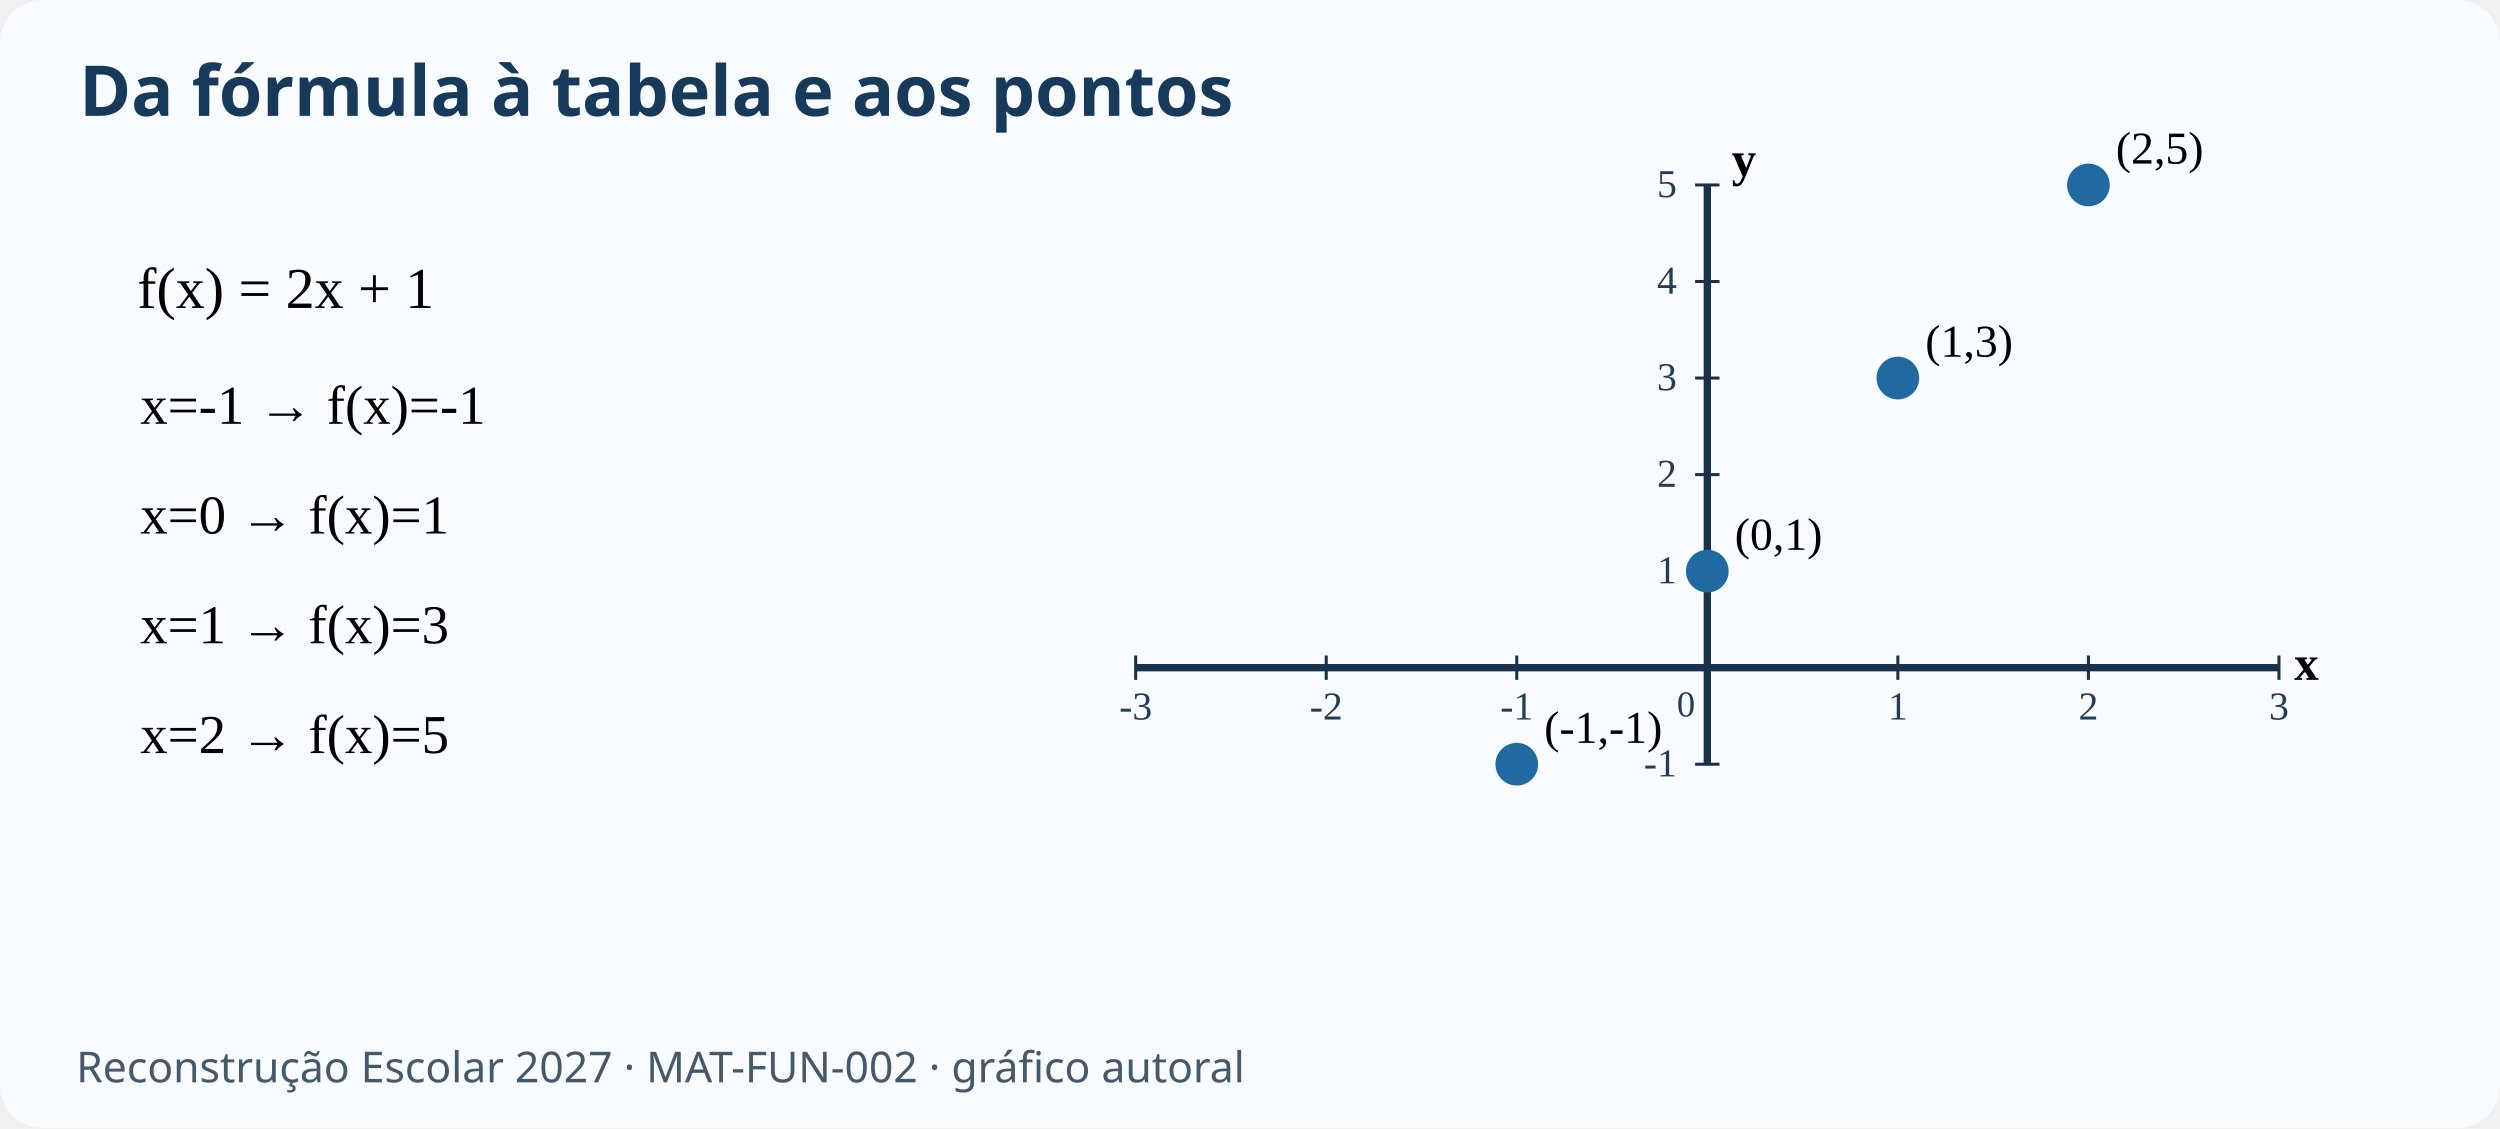
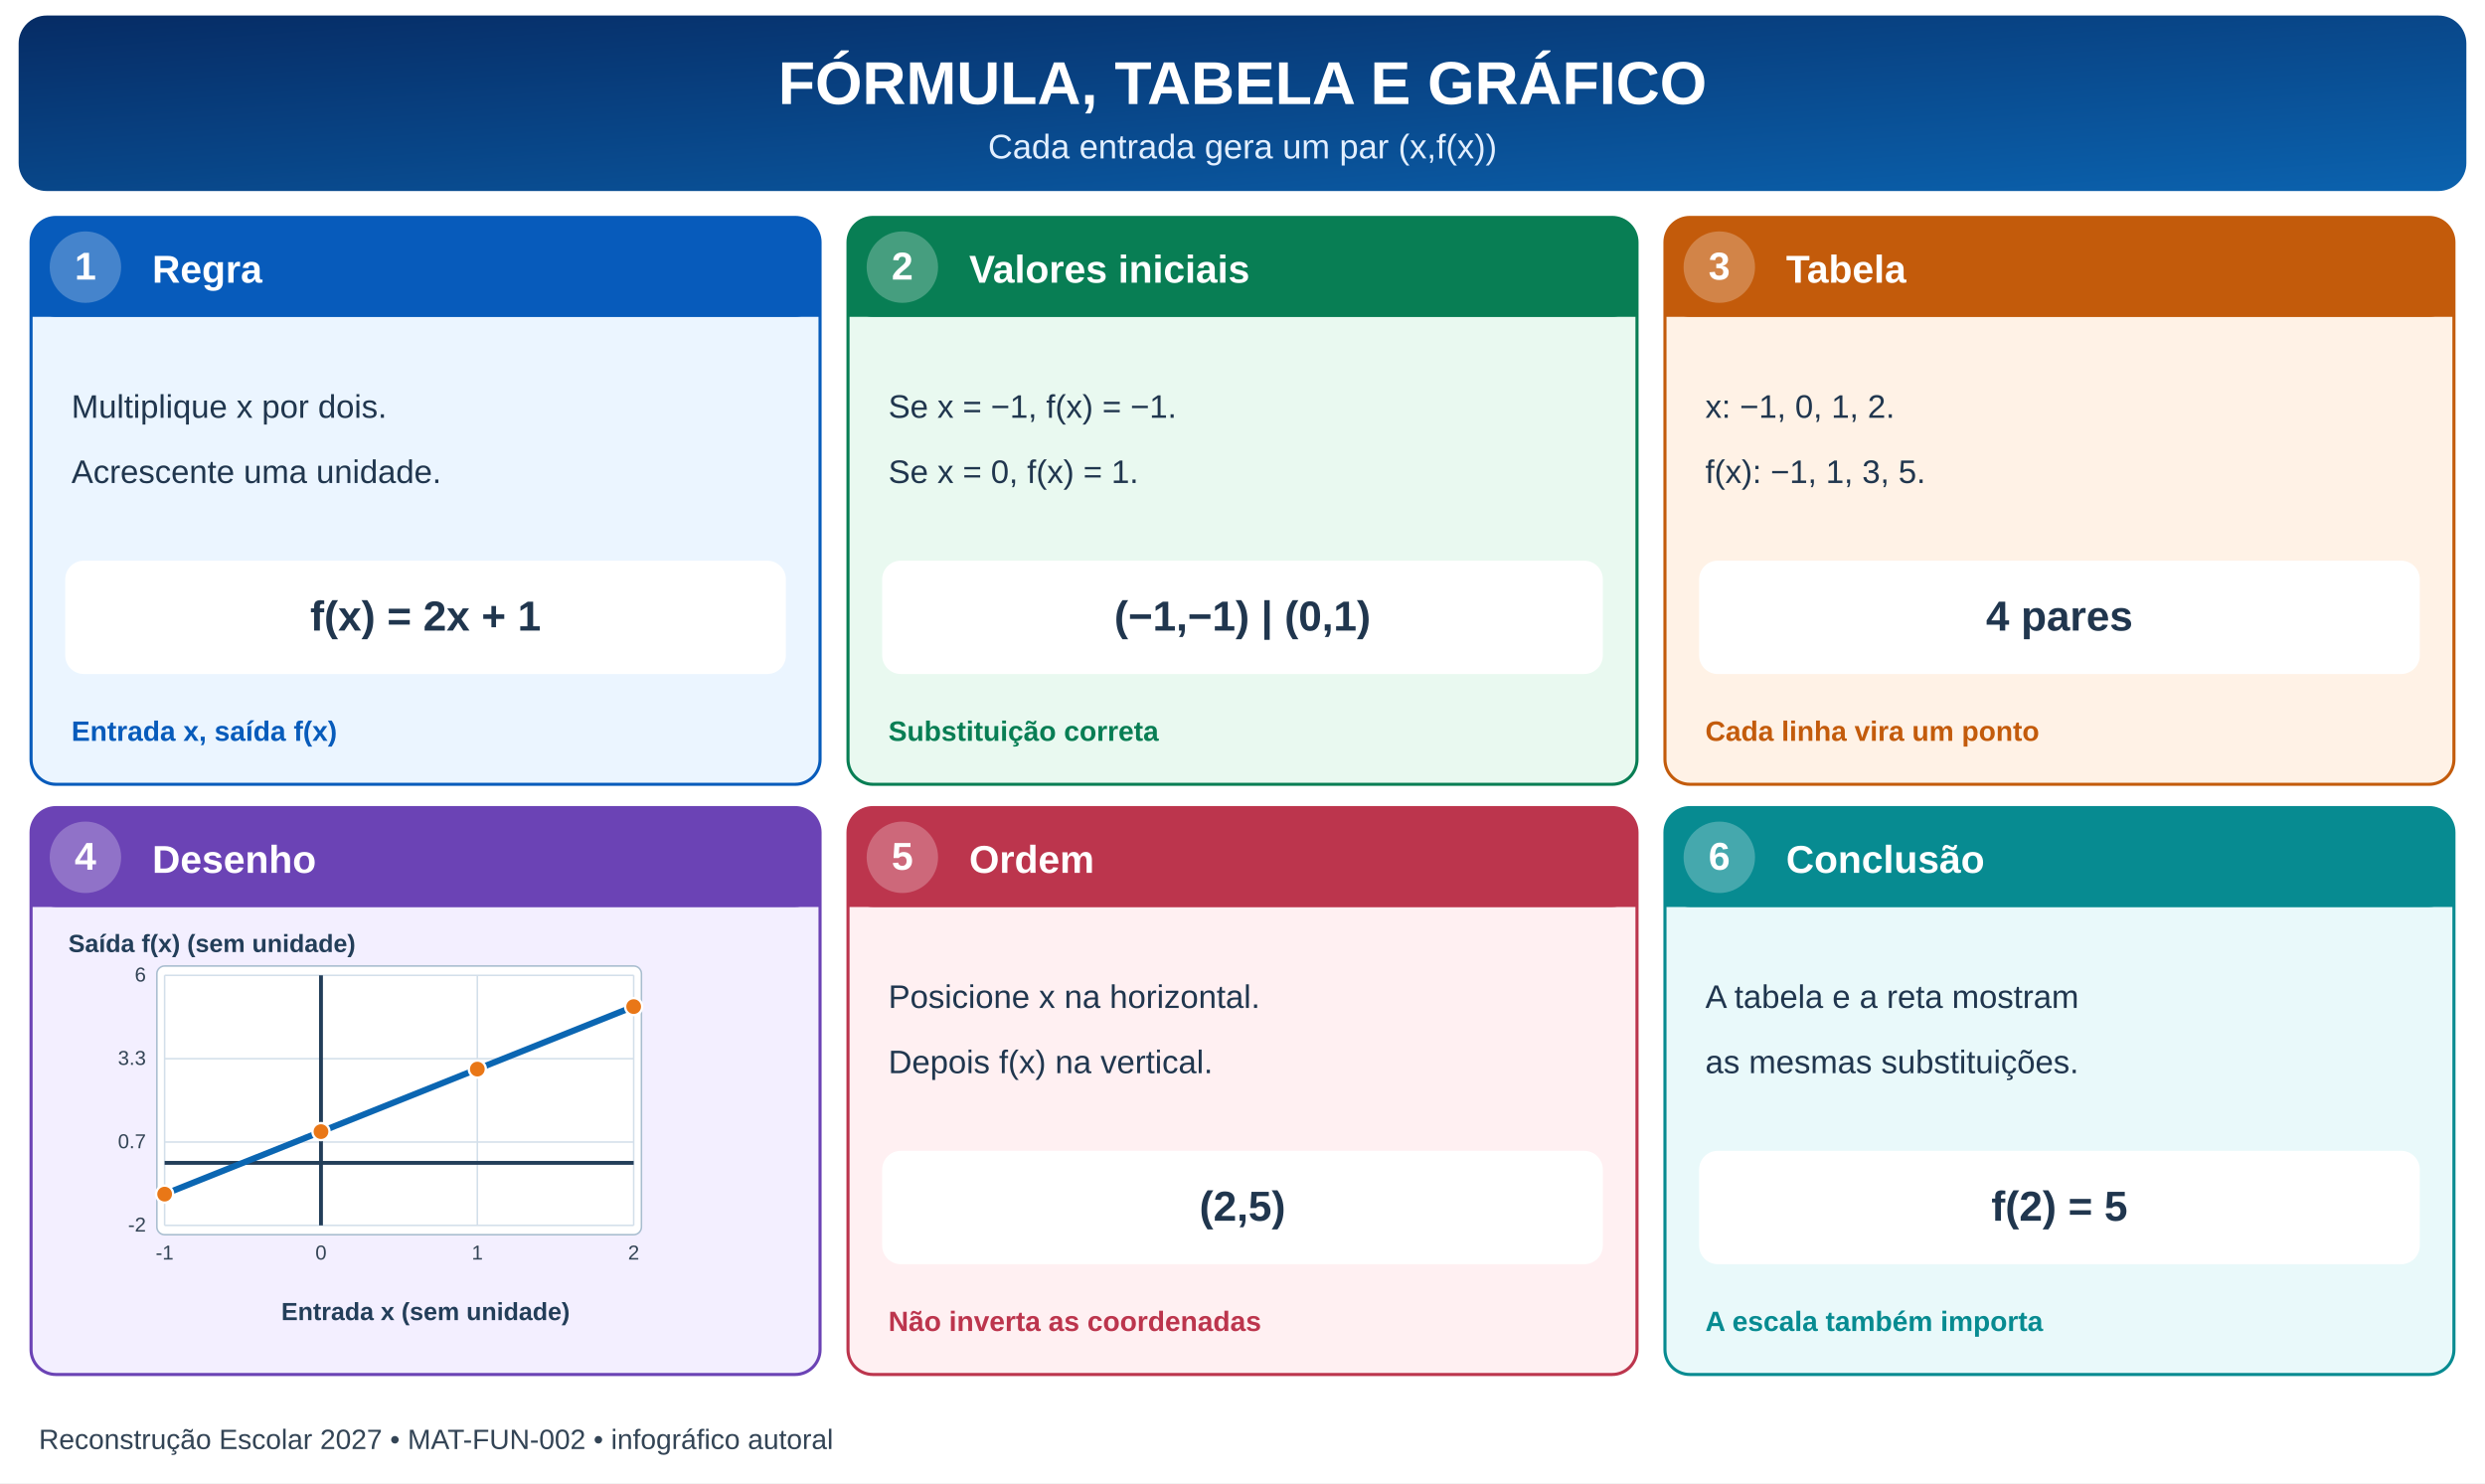
- <svg xmlns="http://www.w3.org/2000/svg" width="820" height="370" viewBox="0 0 820 370" role="img" aria-labelledby="title desc">
-   <rect width="820" height="370" rx="14" fill="#f8fbff" />
-   <text x="26" y="38" font-size="23" font-weight="bold" font-family="sans-serif" fill="#17395a">Da fórmula à tabela e aos pontos</text>
-   <line x1="372.5" y1="219" x2="747.5" y2="219" stroke="#1a314b" stroke-width="2.4" />
-   <line x1="560" y1="250.667" x2="560" y2="60.667" stroke="#1a314b" stroke-width="2.4" />
-   <line x1="372.5" y1="215" x2="372.5" y2="223" stroke="#1a314b" />
-   <text x="372.5" y="236" text-anchor="middle" font-size="13" fill="#253c57">-3</text>
-   <line x1="435" y1="215" x2="435" y2="223" stroke="#1a314b" />
-   <text x="435" y="236" text-anchor="middle" font-size="13" fill="#253c57">-2</text>
-   <line x1="497.5" y1="215" x2="497.5" y2="223" stroke="#1a314b" />
-   <text x="497.5" y="236" text-anchor="middle" font-size="13" fill="#253c57">-1</text>
-   <line x1="622.5" y1="215" x2="622.5" y2="223" stroke="#1a314b" />
-   <text x="622.5" y="236" text-anchor="middle" font-size="13" fill="#253c57">1</text>
-   <line x1="685" y1="215" x2="685" y2="223" stroke="#1a314b" />
-   <text x="685" y="236" text-anchor="middle" font-size="13" fill="#253c57">2</text>
-   <line x1="747.5" y1="215" x2="747.5" y2="223" stroke="#1a314b" />
-   <text x="747.5" y="236" text-anchor="middle" font-size="13" fill="#253c57">3</text>
-   <line x1="556" y1="250.667" x2="564" y2="250.667" stroke="#1a314b" />
-   <text x="550" y="254.667" text-anchor="end" font-size="13" fill="#253c57">-1</text>
-   <line x1="556" y1="187.333" x2="564" y2="187.333" stroke="#1a314b" />
-   <text x="550" y="191.333" text-anchor="end" font-size="13" fill="#253c57">1</text>
-   <line x1="556" y1="155.667" x2="564" y2="155.667" stroke="#1a314b" />
-   <text x="550" y="159.667" text-anchor="end" font-size="13" fill="#253c57">2</text>
-   <line x1="556" y1="124" x2="564" y2="124" stroke="#1a314b" />
-   <text x="550" y="128" text-anchor="end" font-size="13" fill="#253c57">3</text>
-   <line x1="556" y1="92.333" x2="564" y2="92.333" stroke="#1a314b" />
-   <text x="550" y="96.333" text-anchor="end" font-size="13" fill="#253c57">4</text>
-   <line x1="556" y1="60.667" x2="564" y2="60.667" stroke="#1a314b" />
-   <text x="550" y="64.667" text-anchor="end" font-size="13" fill="#253c57">5</text>
-   <text x="752.5" y="223" font-size="16" font-weight="bold">x</text>
-   <text x="568" y="57.667" font-size="16" font-weight="bold">y</text>
-   <text x="550" y="235" font-size="12" fill="#253c57">0</text>
-   <circle cx="497.5" cy="250.667" r="7" fill="#206aa1" />
-   <text x="506.5" y="243.667" font-size="15">(-1,-1)</text>
-   <circle cx="560" cy="187.333" r="7" fill="#206aa1" />
-   <text x="569" y="180.333" font-size="15">(0,1)</text>
-   <circle cx="622.5" cy="124" r="7" fill="#206aa1" />
-   <text x="631.5" y="117" font-size="15">(1,3)</text>
-   <circle cx="685" cy="60.667" r="7" fill="#206aa1" />
-   <text x="694" y="53.667" font-size="15">(2,5)</text>
-   <text x="45" y="101" font-size="19">f(x) = 2x + 1</text>
-   <text x="46" y="139" font-size="18">x=-1 → f(x)=-1</text>
-   <text x="46" y="175" font-size="18">x=0 → f(x)=1</text>
-   <text x="46" y="211" font-size="18">x=1 → f(x)=3</text>
-   <text x="46" y="247" font-size="18">x=2 → f(x)=5</text>
-   <text x="25" y="355" fill="#45596b" font-family="sans-serif" font-size="14">Reconstrução Escolar 2027 · MAT-FUN-002 · gráfico autoral</text>
+ <svg xmlns="http://www.w3.org/2000/svg" role="img" aria-labelledby="title desc" viewBox="0 0 1600 955">
+   <defs>
+     <linearGradient id="header" x1="0" y1="0" x2="1" y2="1">
+       <stop offset="0" stop-color="#062c65" />
+       <stop offset="1" stop-color="#0b62ae" />
+     </linearGradient>
+   </defs>
+   <rect width="1600" height="955" fill="#fff" />
+   <rect x="12" y="10" width="1576" height="113" rx="18" fill="url(#header)" />
+   <text x="800" y="67" text-anchor="middle" font-family="Arial,DejaVu Sans,sans-serif" font-size="39" font-weight="700" fill="#fff">FÓRMULA, TABELA E GRÁFICO</text>
+   <text x="800" y="102" text-anchor="middle" font-family="Arial,DejaVu Sans,sans-serif" font-size="22" font-weight="400" fill="#e2efff">Cada entrada gera um par (x,f(x))</text>
+   <rect x="20" y="140" width="508" height="365" rx="16" fill="#ebf5ff" stroke="#075bbb" stroke-width="2" />
+   <rect x="20" y="140" width="508" height="64" rx="16" fill="#075bbb" />
+   <rect x="20" y="186" width="508" height="18" fill="#075bbb" />
+   <circle cx="55" cy="172" r="23" fill="#fff" opacity=".25" />
+   <text x="55" y="180" text-anchor="middle" font-family="Arial,DejaVu Sans,sans-serif" font-size="25" font-weight="700" fill="#fff">1</text>
+   <text x="98" y="182" text-anchor="start" font-family="Arial,DejaVu Sans,sans-serif" font-size="25" font-weight="700" fill="#fff">Regra</text>
+   <text x="46" y="269" text-anchor="start" font-family="Arial,DejaVu Sans,sans-serif" font-size="21" font-weight="400" fill="#20364e">Multiplique x por dois.</text>
+   <text x="46" y="311" text-anchor="start" font-family="Arial,DejaVu Sans,sans-serif" font-size="21" font-weight="400" fill="#20364e">Acrescente uma unidade.</text>
+   <rect x="42" y="361" width="464" height="73" rx="12" fill="#fff" />
+   <text x="274" y="406" text-anchor="middle" font-family="Arial,DejaVu Sans,sans-serif" font-size="27" font-weight="700" fill="#20364e">f(x) = 2x + 1</text>
+   <text x="46" y="477" text-anchor="start" font-family="Arial,DejaVu Sans,sans-serif" font-size="18" font-weight="700" fill="#075bbb">Entrada x, saída f(x)</text>
+   <rect x="546" y="140" width="508" height="365" rx="16" fill="#e9f9f0" stroke="#087e54" stroke-width="2" />
+   <rect x="546" y="140" width="508" height="64" rx="16" fill="#087e54" />
+   <rect x="546" y="186" width="508" height="18" fill="#087e54" />
+   <circle cx="581" cy="172" r="23" fill="#fff" opacity=".25" />
+   <text x="581" y="180" text-anchor="middle" font-family="Arial,DejaVu Sans,sans-serif" font-size="25" font-weight="700" fill="#fff">2</text>
+   <text x="624" y="182" text-anchor="start" font-family="Arial,DejaVu Sans,sans-serif" font-size="25" font-weight="700" fill="#fff">Valores iniciais</text>
+   <text x="572" y="269" text-anchor="start" font-family="Arial,DejaVu Sans,sans-serif" font-size="21" font-weight="400" fill="#20364e">Se x = −1, f(x) = −1.</text>
+   <text x="572" y="311" text-anchor="start" font-family="Arial,DejaVu Sans,sans-serif" font-size="21" font-weight="400" fill="#20364e">Se x = 0, f(x) = 1.</text>
+   <rect x="568" y="361" width="464" height="73" rx="12" fill="#fff" />
+   <text x="800" y="406" text-anchor="middle" font-family="Arial,DejaVu Sans,sans-serif" font-size="27" font-weight="700" fill="#20364e">(−1,−1) | (0,1)</text>
+   <text x="572" y="477" text-anchor="start" font-family="Arial,DejaVu Sans,sans-serif" font-size="18" font-weight="700" fill="#087e54">Substituição correta</text>
+   <rect x="1072" y="140" width="508" height="365" rx="16" fill="#fff2e6" stroke="#c35b0b" stroke-width="2" />
+   <rect x="1072" y="140" width="508" height="64" rx="16" fill="#c35b0b" />
+   <rect x="1072" y="186" width="508" height="18" fill="#c35b0b" />
+   <circle cx="1107" cy="172" r="23" fill="#fff" opacity=".25" />
+   <text x="1107" y="180" text-anchor="middle" font-family="Arial,DejaVu Sans,sans-serif" font-size="25" font-weight="700" fill="#fff">3</text>
+   <text x="1150" y="182" text-anchor="start" font-family="Arial,DejaVu Sans,sans-serif" font-size="25" font-weight="700" fill="#fff">Tabela</text>
+   <text x="1098" y="269" text-anchor="start" font-family="Arial,DejaVu Sans,sans-serif" font-size="21" font-weight="400" fill="#20364e">x: −1, 0, 1, 2.</text>
+   <text x="1098" y="311" text-anchor="start" font-family="Arial,DejaVu Sans,sans-serif" font-size="21" font-weight="400" fill="#20364e">f(x): −1, 1, 3, 5.</text>
+   <rect x="1094" y="361" width="464" height="73" rx="12" fill="#fff" />
+   <text x="1326" y="406" text-anchor="middle" font-family="Arial,DejaVu Sans,sans-serif" font-size="27" font-weight="700" fill="#20364e">4 pares</text>
+   <text x="1098" y="477" text-anchor="start" font-family="Arial,DejaVu Sans,sans-serif" font-size="18" font-weight="700" fill="#c35b0b">Cada linha vira um ponto</text>
+   <rect x="20" y="520" width="508" height="365" rx="16" fill="#f3efff" stroke="#6b43b5" stroke-width="2" />
+   <rect x="20" y="520" width="508" height="64" rx="16" fill="#6b43b5" />
+   <rect x="20" y="566" width="508" height="18" fill="#6b43b5" />
+   <circle cx="55" cy="552" r="23" fill="#fff" opacity=".25" />
+   <text x="55" y="560" text-anchor="middle" font-family="Arial,DejaVu Sans,sans-serif" font-size="25" font-weight="700" fill="#fff">4</text>
+   <text x="98" y="562" text-anchor="start" font-family="Arial,DejaVu Sans,sans-serif" font-size="25" font-weight="700" fill="#fff">Desenho</text>
+   <rect x="101" y="622" width="312" height="173" fill="#fff" stroke="#a8bdcf" rx="5" />
+   <path d="M106 628V789 M106 789H408" stroke="#d3dfea" stroke-width="1" />
+   <text x="106" y="811" text-anchor="middle" font-family="Arial,DejaVu Sans,sans-serif" font-size="13" font-weight="400" fill="#345">-1</text>
+   <text x="94" y="793" text-anchor="end" font-family="Arial,DejaVu Sans,sans-serif" font-size="13" font-weight="400" fill="#345">-2</text>
+   <path d="M206.667 628V789 M106 735.333H408" stroke="#d3dfea" stroke-width="1" />
+   <text x="206.667" y="811" text-anchor="middle" font-family="Arial,DejaVu Sans,sans-serif" font-size="13" font-weight="400" fill="#345">0</text>
+   <text x="94" y="739.333" text-anchor="end" font-family="Arial,DejaVu Sans,sans-serif" font-size="13" font-weight="400" fill="#345">0.7</text>
+   <path d="M307.333 628V789 M106 681.667H408" stroke="#d3dfea" stroke-width="1" />
+   <text x="307.333" y="811" text-anchor="middle" font-family="Arial,DejaVu Sans,sans-serif" font-size="13" font-weight="400" fill="#345">1</text>
+   <text x="94" y="685.667" text-anchor="end" font-family="Arial,DejaVu Sans,sans-serif" font-size="13" font-weight="400" fill="#345">3.3</text>
+   <path d="M408 628V789 M106 628H408" stroke="#d3dfea" stroke-width="1" />
+   <text x="408" y="811" text-anchor="middle" font-family="Arial,DejaVu Sans,sans-serif" font-size="13" font-weight="400" fill="#345">2</text>
+   <text x="94" y="632" text-anchor="end" font-family="Arial,DejaVu Sans,sans-serif" font-size="13" font-weight="400" fill="#345">6</text>
+   <path d="M106 748.75H408 M206.667 628V789" fill="none" stroke="#233e59" stroke-width="2.5" />
+   <polyline fill="none" stroke="#0b66b2" stroke-width="4" points="106,768.875 206.667,728.625 307.333,688.375 408,648.125" />
+   <circle cx="106" cy="768.875" r="5.5" fill="#e97717" stroke="#fff" stroke-width="1.5" />
+   <circle cx="206.667" cy="728.625" r="5.5" fill="#e97717" stroke="#fff" stroke-width="1.5" />
+   <circle cx="307.333" cy="688.375" r="5.5" fill="#e97717" stroke="#fff" stroke-width="1.5" />
+   <circle cx="408" cy="648.125" r="5.5" fill="#e97717" stroke="#fff" stroke-width="1.5" />
+   <text x="274" y="850" text-anchor="middle" font-family="Arial,DejaVu Sans,sans-serif" font-size="16" font-weight="700" fill="#233e59">Entrada x (sem unidade)</text>
+   <text x="44" y="613" text-anchor="start" font-family="Arial,DejaVu Sans,sans-serif" font-size="16" font-weight="700" fill="#233e59">Saída f(x) (sem unidade)</text>
+   <rect x="546" y="520" width="508" height="365" rx="16" fill="#fff0f2" stroke="#bc354d" stroke-width="2" />
+   <rect x="546" y="520" width="508" height="64" rx="16" fill="#bc354d" />
+   <rect x="546" y="566" width="508" height="18" fill="#bc354d" />
+   <circle cx="581" cy="552" r="23" fill="#fff" opacity=".25" />
+   <text x="581" y="560" text-anchor="middle" font-family="Arial,DejaVu Sans,sans-serif" font-size="25" font-weight="700" fill="#fff">5</text>
+   <text x="624" y="562" text-anchor="start" font-family="Arial,DejaVu Sans,sans-serif" font-size="25" font-weight="700" fill="#fff">Ordem</text>
+   <text x="572" y="649" text-anchor="start" font-family="Arial,DejaVu Sans,sans-serif" font-size="21" font-weight="400" fill="#20364e">Posicione x na horizontal.</text>
+   <text x="572" y="691" text-anchor="start" font-family="Arial,DejaVu Sans,sans-serif" font-size="21" font-weight="400" fill="#20364e">Depois f(x) na vertical.</text>
+   <rect x="568" y="741" width="464" height="73" rx="12" fill="#fff" />
+   <text x="800" y="786" text-anchor="middle" font-family="Arial,DejaVu Sans,sans-serif" font-size="27" font-weight="700" fill="#20364e">(2,5)</text>
+   <text x="572" y="857" text-anchor="start" font-family="Arial,DejaVu Sans,sans-serif" font-size="18" font-weight="700" fill="#bc354d">Não inverta as coordenadas</text>
+   <rect x="1072" y="520" width="508" height="365" rx="16" fill="#e9f9fa" stroke="#078b91" stroke-width="2" />
+   <rect x="1072" y="520" width="508" height="64" rx="16" fill="#078b91" />
+   <rect x="1072" y="566" width="508" height="18" fill="#078b91" />
+   <circle cx="1107" cy="552" r="23" fill="#fff" opacity=".25" />
+   <text x="1107" y="560" text-anchor="middle" font-family="Arial,DejaVu Sans,sans-serif" font-size="25" font-weight="700" fill="#fff">6</text>
+   <text x="1150" y="562" text-anchor="start" font-family="Arial,DejaVu Sans,sans-serif" font-size="25" font-weight="700" fill="#fff">Conclusão</text>
+   <text x="1098" y="649" text-anchor="start" font-family="Arial,DejaVu Sans,sans-serif" font-size="21" font-weight="400" fill="#20364e">A tabela e a reta mostram</text>
+   <text x="1098" y="691" text-anchor="start" font-family="Arial,DejaVu Sans,sans-serif" font-size="21" font-weight="400" fill="#20364e">as mesmas substituições.</text>
+   <rect x="1094" y="741" width="464" height="73" rx="12" fill="#fff" />
+   <text x="1326" y="786" text-anchor="middle" font-family="Arial,DejaVu Sans,sans-serif" font-size="27" font-weight="700" fill="#20364e">f(2) = 5</text>
+   <text x="1098" y="857" text-anchor="start" font-family="Arial,DejaVu Sans,sans-serif" font-size="18" font-weight="700" fill="#078b91">A escala também importa</text>
+   <text x="25" y="933" text-anchor="start" font-family="Arial,DejaVu Sans,sans-serif" font-size="18" font-weight="400" fill="#345">Reconstrução Escolar 2027 • MAT-FUN-002 • infográfico autoral</text>
</svg>
